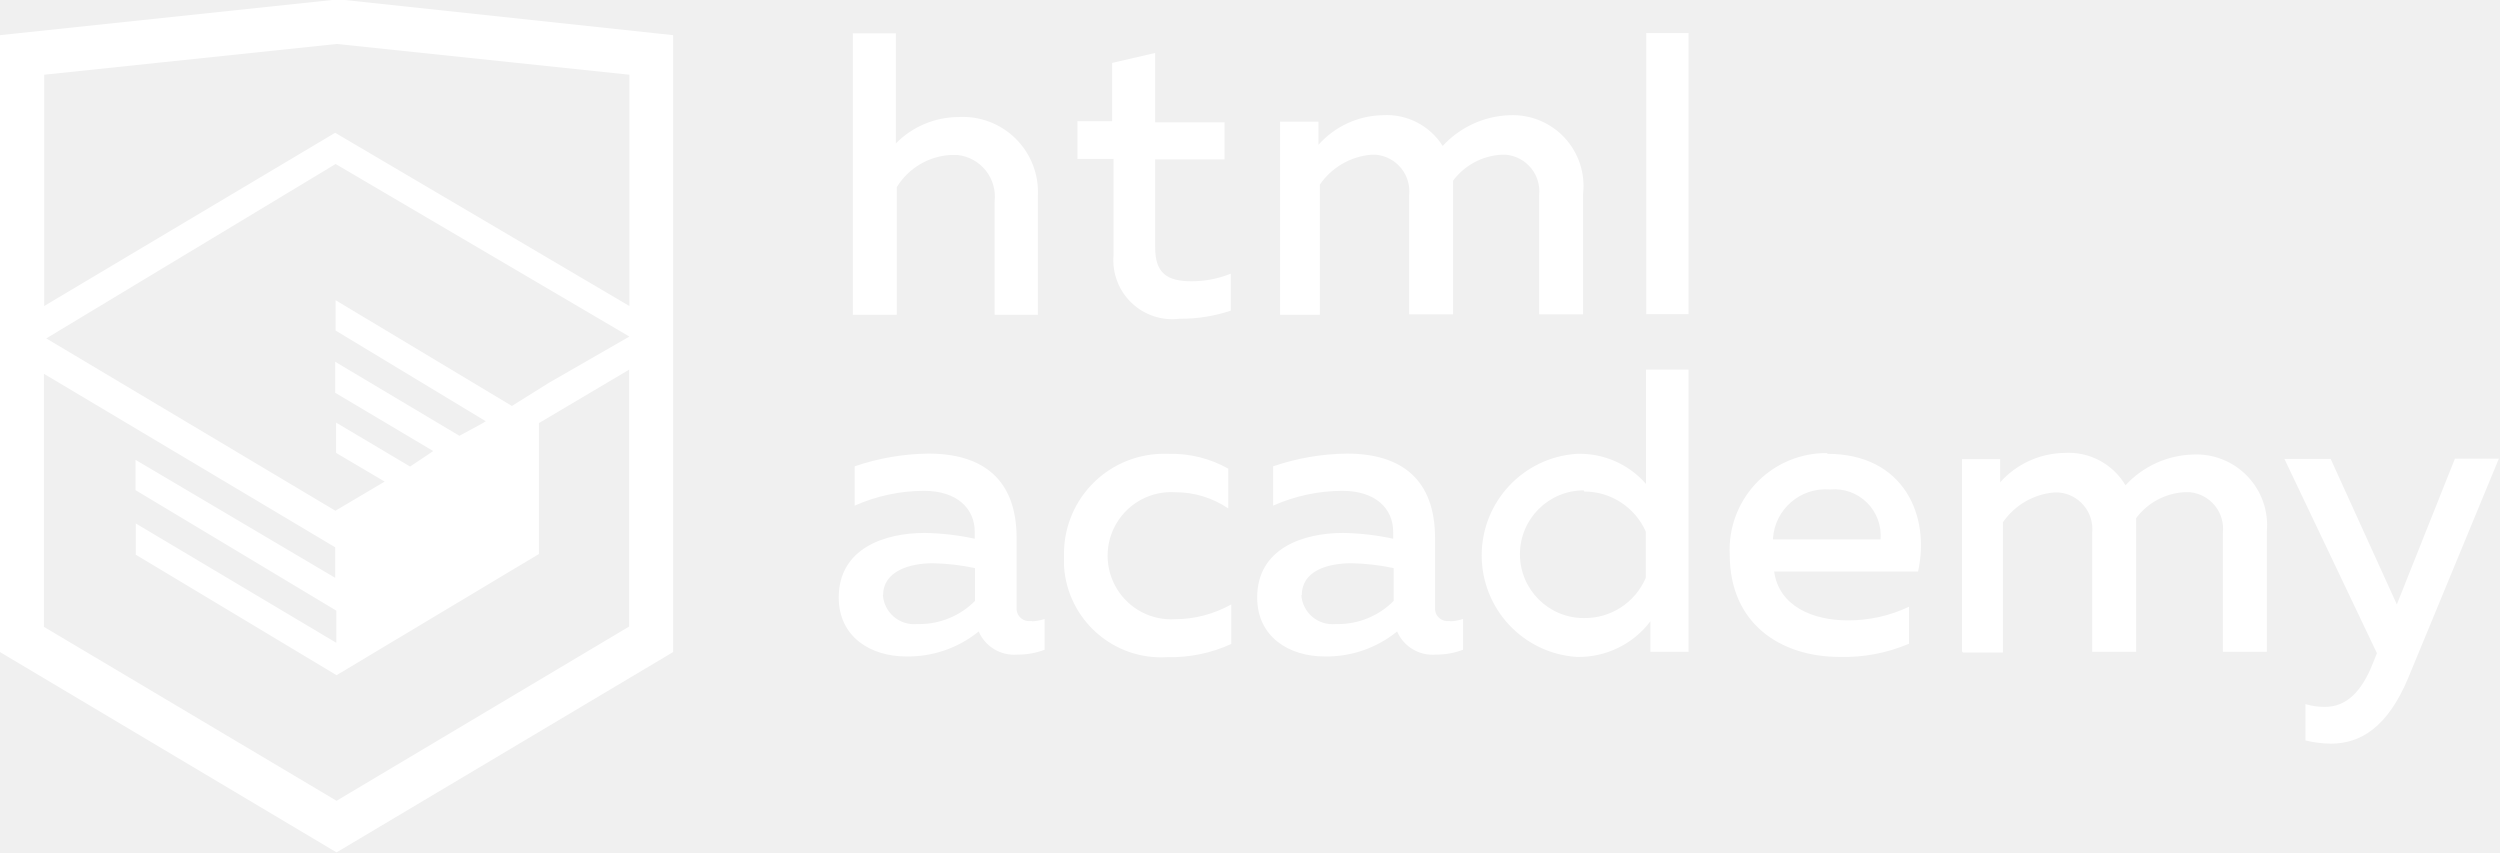
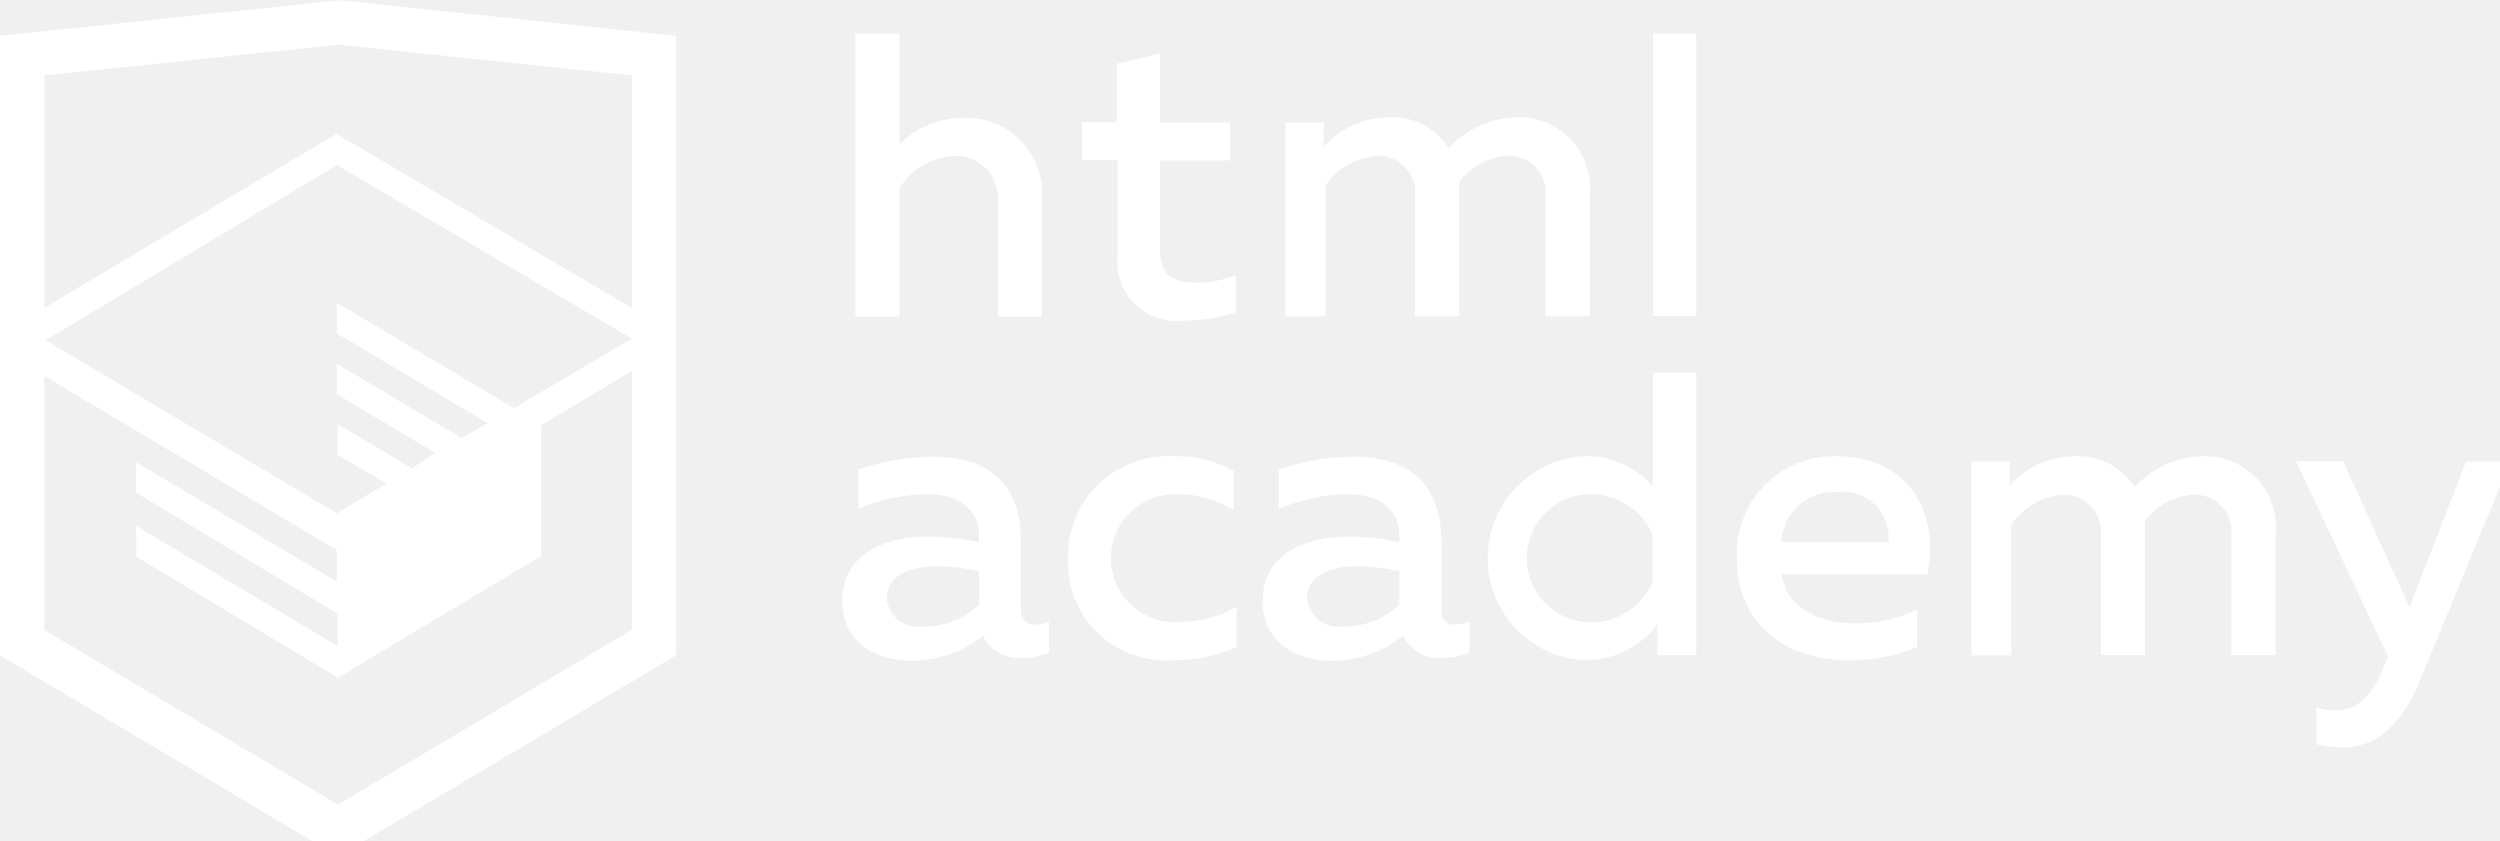
- <svg xmlns="http://www.w3.org/2000/svg" data-name="Layer 1" viewBox="0 0 108.08 36.85">
-   <path d="M44.61 26.86a2 2 0 0 0 .55-.1v1.33a3.25 3.25 0 0 1-1.18.21 1.67 1.67 0 0 1-1.67-1 4.84 4.84 0 0 1-3.14 1.08c-1.51 0-2.91-.83-2.91-2.55 0-2.13 2-2.79 3.71-2.79a11.08 11.08 0 0 1 2.17.25v-.3c0-1-.76-1.77-2.19-1.77a7.42 7.42 0 0 0-3 .64v-1.7a10.21 10.21 0 0 1 3.19-.55c2.36 0 3.81 1.12 3.81 3.65v3a.54.54 0 0 0 .49.59h.17zm-6.44-1.13a1.35 1.35 0 0 0 1.46 1.25h.11a3.39 3.39 0 0 0 2.41-1v-1.42a9.72 9.72 0 0 0-1.81-.21c-1 0-2.16.33-2.16 1.38zm12.36-6.11a5 5 0 0 1 2.57.64v1.72a4.08 4.08 0 0 0-2.3-.7 2.75 2.75 0 1 0 0 5.49 5 5 0 0 0 2.43-.64v1.71a6.27 6.27 0 0 1-2.76.57A4.21 4.21 0 0 1 46 24.49v-.41a4.32 4.32 0 0 1 4.18-4.46h.38zm12.17 7.24a2 2 0 0 0 .55-.1v1.33a3.25 3.25 0 0 1-1.18.21 1.67 1.67 0 0 1-1.67-1 4.84 4.84 0 0 1-3.14 1.08c-1.51 0-2.91-.83-2.91-2.55 0-2.13 2-2.79 3.71-2.79a11.08 11.08 0 0 1 2.17.25v-.3c0-1-.76-1.77-2.19-1.77a7.42 7.42 0 0 0-3 .64v-1.7a10.21 10.21 0 0 1 3.19-.55c2.36 0 3.81 1.12 3.81 3.65v3a.54.54 0 0 0 .49.59h.17zm-6.44-1.13a1.35 1.35 0 0 0 1.47 1.25h.11a3.39 3.39 0 0 0 2.41-1v-1.42a9.72 9.72 0 0 0-1.81-.21c-1.06 0-2.16.33-2.16 1.38zM73 15.98v12.2h-1.65v-1.32a3.88 3.88 0 0 1-3.19 1.54 4.4 4.4 0 0 1 0-8.78 3.81 3.81 0 0 1 3 1.3v-4.94H73zm-4.53 5.22a2.76 2.76 0 1 0 0 5.52 2.86 2.86 0 0 0 2.68-1.74v-2a2.91 2.91 0 0 0-2.66-1.73zM79 19.62c3.31 0 4.46 2.68 3.92 5.09H76.7c.21 1.5 1.67 2.11 3.19 2.11a6.11 6.11 0 0 0 2.64-.59v1.6a7.14 7.14 0 0 1-3 .57c-2.53 0-4.75-1.42-4.75-4.42a4.18 4.18 0 0 1 4-4.39H79zm.09 1.54a2.28 2.28 0 0 0-2.44 2.1v.06h4.65a2 2 0 0 0-2.17-2.16zm5.73 7v-8.31h1.65v1a3.81 3.81 0 0 1 2.78-1.27 2.86 2.86 0 0 1 2.64 1.4 4.12 4.12 0 0 1 2.91-1.33 3.06 3.06 0 0 1 3.2 3.33v5.2h-1.9v-5.15a1.59 1.59 0 0 0-1.42-1.75h-.26a2.8 2.8 0 0 0-2.07 1.12v5.78h-1.9v-5.15A1.59 1.59 0 0 0 89 21.29h-.2a3 3 0 0 0-2.21 1.29v5.63h-1.73zm21.31-8.33h1.9l-3.91 9.46c-.9 2.17-2.09 2.86-3.35 2.86a4.76 4.76 0 0 1-1.1-.14v-1.57a2.86 2.86 0 0 0 .85.12c.9 0 1.58-.64 2.07-1.9l.17-.42-4-8.4h2l2.86 6.29zM38.73 1.44V6.2a3.81 3.81 0 0 1 2.7-1.14 3.25 3.25 0 0 1 3.44 3.4v5.15H43V8.7a1.81 1.81 0 0 0-1.61-2h-.3a2.93 2.93 0 0 0-2.32 1.39v5.52h-1.9V1.44h1.9zm11.21.85v3h3v1.6h-3v3.81c0 1.1.5 1.46 1.58 1.46a4.49 4.49 0 0 0 1.69-.33v1.6a6.8 6.8 0 0 1-2.21.35 2.55 2.55 0 0 1-2.86-2.74V6.87h-1.56V5.24h1.5V2.72zm5.4 11.31V5.26H57v1a3.81 3.81 0 0 1 2.77-1.28 2.86 2.86 0 0 1 2.6 1.33 4.12 4.12 0 0 1 2.91-1.33 3.06 3.06 0 0 1 3.16 3.4v5.21h-1.9V8.44a1.59 1.59 0 0 0-1.42-1.75h-.23a2.8 2.8 0 0 0-2.07 1.12v5.78h-1.9V8.44a1.59 1.59 0 0 0-1.42-1.75h-.23a3 3 0 0 0-2.21 1.29v5.63h-1.72zM71.17 1.43H73v12.15h-1.83V1.43zM14.71-.02h-.16L0 1.52v26.67l14.55 8.66 14.55-8.66V1.52zm12.5 27.1l-12.66 7.54L1.9 27.1V16.16l12.59 7.5v1.32l-8.63-5.1v1.31l8.68 5.21v1.39l-8.67-5.16v1.35l8.68 5.21 8.75-5.24v-5.66l3.9-2.31V27.1zm0-12.53l-3.48 2-1.6 1-7.62-4.57v1.31L21 18.21l-.14.09-1 .54-5.37-3.2v1.34l4.24 2.52-1 .67-3.2-1.9v1.31l2.1 1.24-2.13 1.26L2 14.63l12.51-7.54zm0-1.32L14.49 5.74 1.91 13.23v-10L14.56 1.9l12.65 1.33v10z" fill="#fff" />
+ <svg xmlns="http://www.w3.org/2000/svg" data-name="Layer 1" viewBox="0 0 113 38">
+   <path d="M46.84 28.22a2.07 2.07 0 0 0 .58-.11v1.4a3.41 3.41 0 0 1-1.24.22 1.75 1.75 0 0 1-1.75-1 5.08 5.08 0 0 1-3.3 1.13c-1.59 0-3.06-.87-3.06-2.68 0-2.24 2.08-2.93 3.9-2.93a11.63 11.63 0 0 1 2.28.26v-.31c0-1.09-.8-1.86-2.3-1.86a7.79 7.79 0 0 0-3.15.67v-1.79a10.72 10.72 0 0 1 3.35-.58c2.48 0 4 1.18 4 3.83v3.14a.57.57 0 0 0 .69.61zm-6.76-1.19a1.42 1.42 0 0 0 1.64 1.29 3.56 3.56 0 0 0 2.53-1v-1.51a10.21 10.21 0 0 0-1.9-.22c-1.1.01-2.27.35-2.27 1.45zM53.06 20.62a5.29 5.29 0 0 1 2.7.67v1.79a4.28 4.28 0 0 0-2.42-.73 2.89 2.89 0 1 0 0 5.76 5.26 5.26 0 0 0 2.55-.67v1.8a6.58 6.58 0 0 1-2.9.6 4.42 4.42 0 0 1-4.72-4.54 4.54 4.54 0 0 1 4.79-4.68zM65.84 28.22a2.07 2.07 0 0 0 .58-.11v1.4a3.41 3.41 0 0 1-1.24.22 1.75 1.75 0 0 1-1.75-1 5.08 5.08 0 0 1-3.3 1.13c-1.59 0-3.06-.87-3.06-2.68 0-2.24 2.08-2.93 3.9-2.93a11.63 11.63 0 0 1 2.28.26v-.31c0-1.09-.8-1.86-2.3-1.86a7.79 7.79 0 0 0-3.15.67v-1.79a10.72 10.72 0 0 1 3.35-.58c2.48 0 4 1.18 4 3.83v3.14a.57.57 0 0 0 .69.61zm-6.76-1.19a1.42 1.42 0 0 0 1.64 1.29 3.56 3.56 0 0 0 2.53-1v-1.51a10.21 10.21 0 0 0-1.9-.22c-1.11.01-2.27.35-2.27 1.45zM76.67 16.85v12.76h-1.76v-1.39a4.07 4.07 0 0 1-3.35 1.62 4.62 4.62 0 0 1 0-9.22 4 4 0 0 1 3.15 1.37v-5.14h2zm-4.76 5.48a2.9 2.9 0 0 0 0 5.8 3 3 0 0 0 2.79-1.84v-2.13a3.06 3.06 0 0 0-2.79-1.83zM82.99 20.62c3.48 0 4.68 2.81 4.12 5.34h-6.58c.22 1.57 1.75 2.22 3.35 2.22a6.41 6.41 0 0 0 2.77-.62v1.68a7.5 7.5 0 0 1-3.14.6c-2.68 0-5-1.53-5-4.61a4.39 4.39 0 0 1 4.48-4.61zm.09 1.62a2.39 2.39 0 0 0-2.57 2.26h4.85a2.06 2.06 0 0 0-2.28-2.26zM89.1 29.61v-8.75h1.73v1.09a4 4 0 0 1 2.92-1.33 3 3 0 0 1 2.73 1.4 4.33 4.33 0 0 1 3.06-1.4 3.21 3.21 0 0 1 3.32 3.52v5.47h-2V24.2a1.67 1.67 0 0 0-1.73-1.84 2.94 2.94 0 0 0-2.17 1.18V29.61h-2V24.2a1.67 1.67 0 0 0-1.73-1.84 3.11 3.11 0 0 0-2.32 1.35v5.91h-2zM111.47 20.86h2l-4.1 9.93c-.95 2.28-2.19 3-3.52 3a5 5 0 0 1-1.15-.15v-1.66a3 3 0 0 0 .89.13c.95 0 1.66-.67 2.17-2l.18-.44-4.16-8.82h2.13l3 6.6zM40.66 1.53v5a4 4 0 0 1 2.83-1.2A3.41 3.41 0 0 1 47.1 8.9v5.41h-2V9.15a1.9 1.9 0 0 0-2-2.1 3.08 3.08 0 0 0-2.44 1.46v5.8h-2V1.53h2zM52.43 2.42v3.12h3.17v1.71h-3.17v4c0 1.15.53 1.53 1.66 1.53a4.71 4.71 0 0 0 1.77-.35v1.68a7.14 7.14 0 0 1-2.35.38 2.68 2.68 0 0 1-3-2.88V7.23h-1.6V5.52h1.57V2.88zM58.1 14.29V5.54h1.73v1.09a4 4 0 0 1 2.92-1.33 3 3 0 0 1 2.73 1.4 4.33 4.33 0 0 1 3.06-1.4 3.21 3.21 0 0 1 3.32 3.52v5.47h-2V8.88a1.67 1.67 0 0 0-1.73-1.84 2.94 2.94 0 0 0-2.17 1.18V14.29h-2V8.88a1.67 1.67 0 0 0-1.73-1.84 3.11 3.11 0 0 0-2.32 1.35v5.91h-2zM74.72 1.52h1.95v12.76h-1.95zM15.44.02h-.16L0 1.62v28l15.28 9.09 15.28-9.09v-28zm13.12 28.45l-13.28 7.9L2 28.47V16.99l13.22 7.87v1.43l-9.07-5.4v1.38l9.11 5.47v1.46l-9.1-5.42v1.38l9.11 5.47 9.19-5.5V19.22l4.1-2.45v11.67zm0-13.16l-3.65 2.14-1.68 1-8-4.76v1.38l6.84 4.07h-.06l-.15.09-1 .57-5.64-3.36v1.38l4.45 2.65-1.05.7-3.36-2v1.38l2.21 1.3-2.25 1.35-13.16-7.82 13.17-7.92zm0-1.39L15.21 6.05l-13.2 7.86V3.41l13.28-1.39 13.28 1.39v10.51z" fill="#fff" />
</svg>
